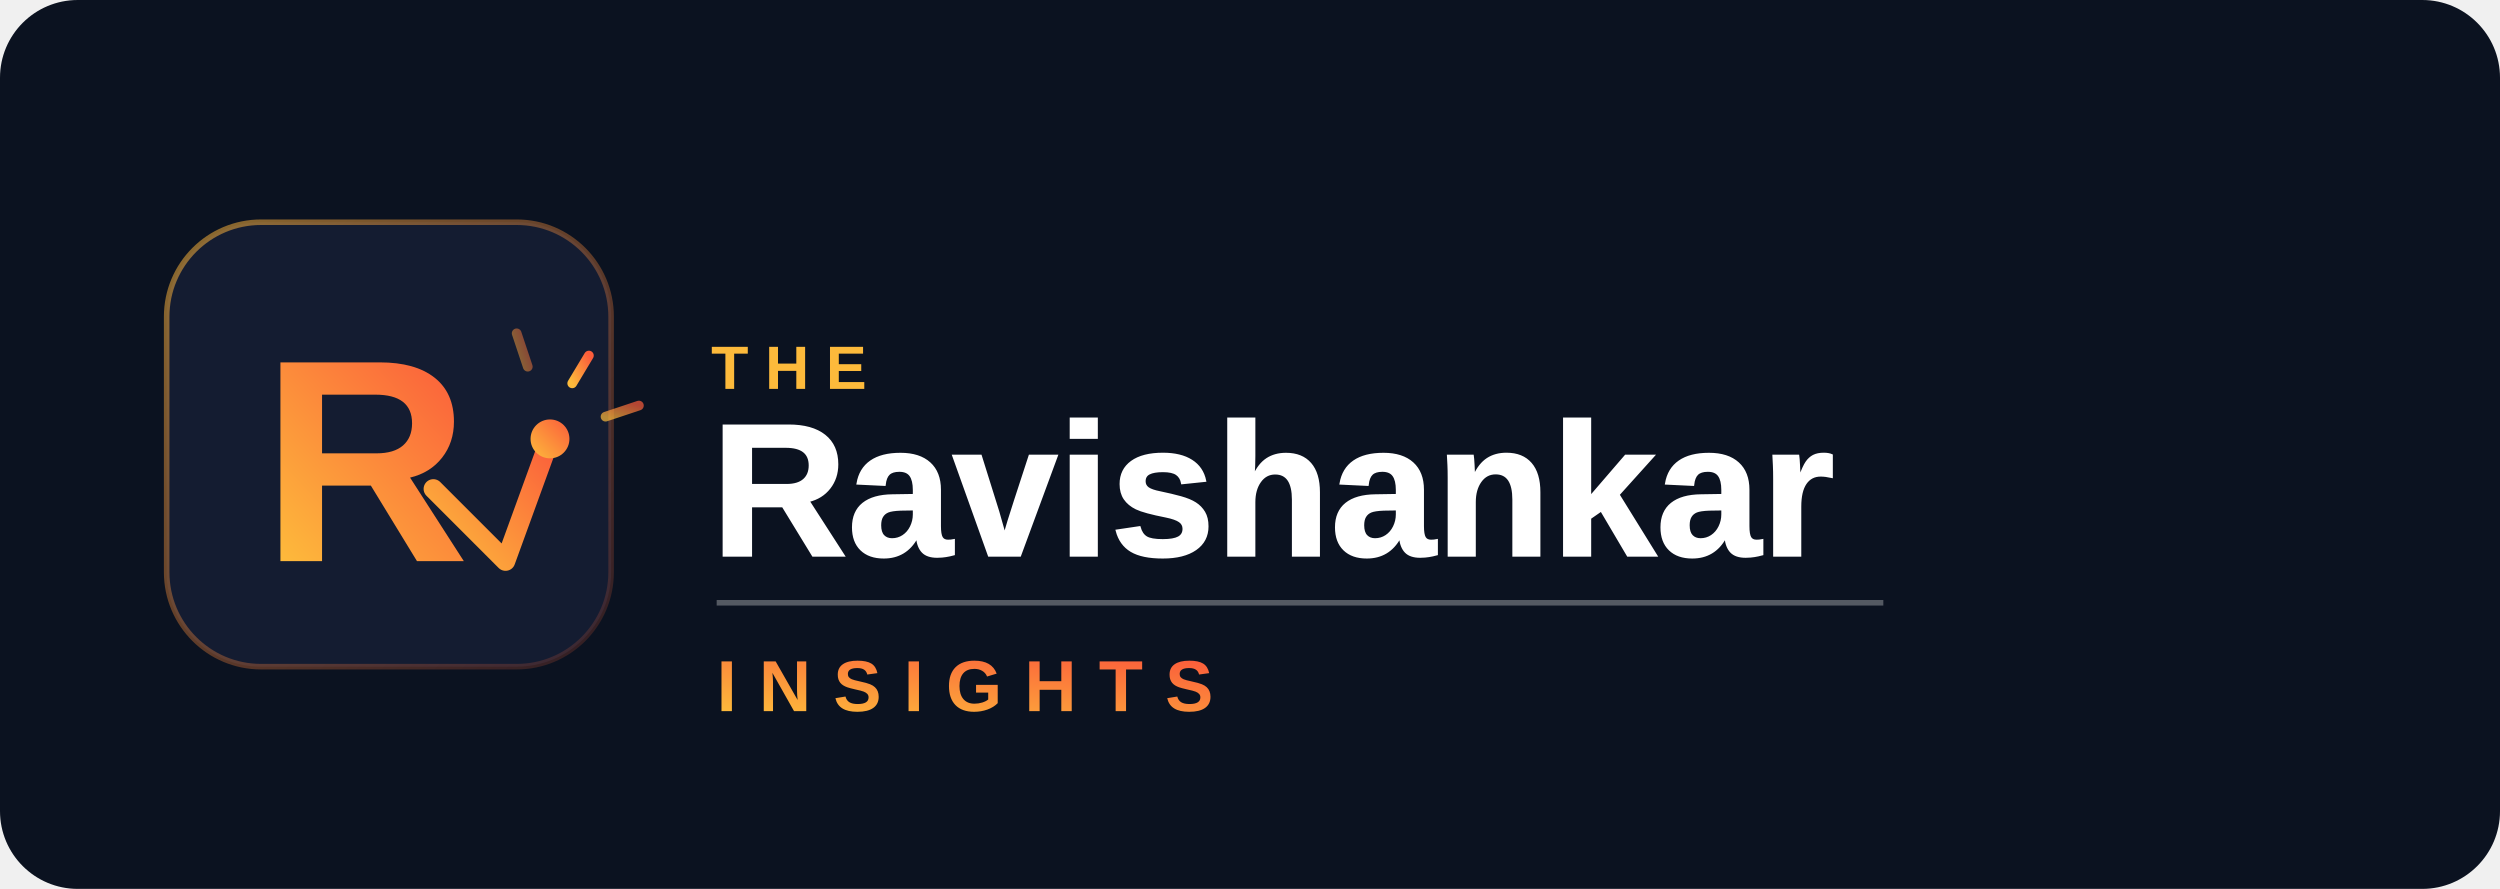
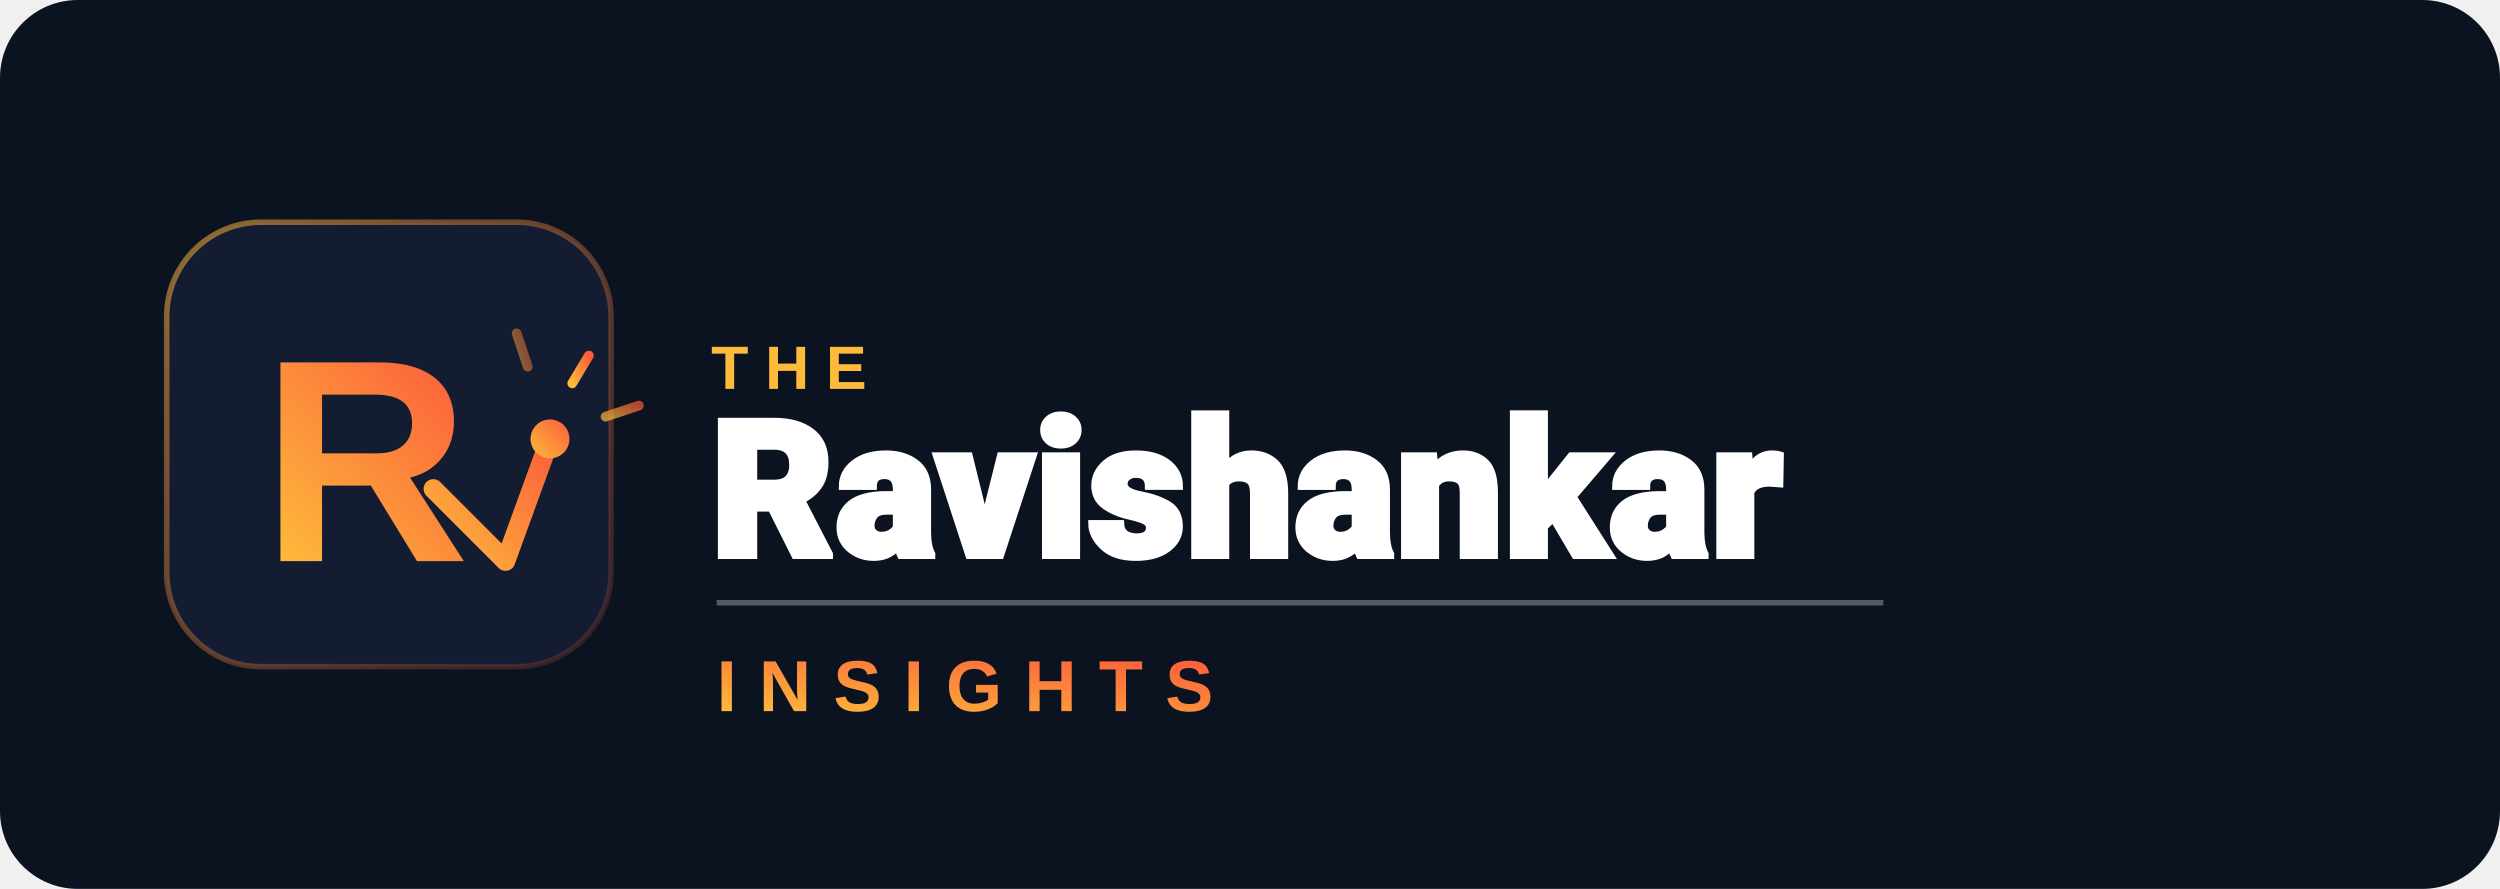
<svg xmlns="http://www.w3.org/2000/svg" width="900" height="320" viewBox="0 0 900 320">
  <defs>
    <linearGradient id="spark" x1="0%" y1="100%" x2="100%" y2="0%">
      <stop offset="0%" stop-color="#FDBA3B" />
      <stop offset="100%" stop-color="#FB5D3B" />
    </linearGradient>
    <linearGradient id="badgeStroke" x1="0%" y1="0%" x2="100%" y2="100%">
      <stop offset="0%" stop-color="#FDBA3B" stop-opacity="0.55" />
      <stop offset="100%" stop-color="#FB5D3B" stop-opacity="0.15" />
    </linearGradient>
  </defs>
  <rect width="900" height="320" rx="28" fill="#0B1220" />
  <g transform="translate(60,80)">
    <rect x="0" y="0" width="160" height="160" rx="34" fill="#141C31" stroke="url(#badgeStroke)" stroke-width="2" />
    <text x="34" y="122" font-family="Arial, Helvetica, sans-serif" font-weight="900" font-size="104" fill="url(#spark)">R</text>
    <path d="M 96 96 L 122 122 L 138 78" stroke="url(#spark)" stroke-width="7" fill="none" stroke-linecap="round" stroke-linejoin="round" />
    <circle cx="138" cy="78" r="7" fill="url(#spark)" />
    <line x1="146" y1="58" x2="152" y2="48" stroke="url(#spark)" stroke-width="3.5" stroke-linecap="round" />
    <line x1="158" y1="70" x2="170" y2="66" stroke="url(#spark)" stroke-width="3.5" stroke-linecap="round" opacity="0.7" />
    <line x1="130" y1="52" x2="126" y2="40" stroke="url(#spark)" stroke-width="3.5" stroke-linecap="round" opacity="0.5" />
  </g>
  <g transform="translate(256,0)">
    <text x="0" y="140" font-family="Arial, Helvetica, sans-serif" font-weight="700" font-size="22" fill="#FDBA3B" letter-spacing="6">THE</text>
-     <text x="0" y="200" font-family="Arial, Helvetica, sans-serif" font-weight="900" font-size="68" fill="#FFFFFF" stroke="#FFFFFF" stroke-width="0.8">Ravishankar</text>
+     <text x="0" y="200" font-family="Roboto, Arial, Helvetica, sans-serif" font-weight="900" font-size="68" fill="#FFFFFF" stroke="#FFFFFF" stroke-width="2.5" paint-order="stroke fill" letter-spacing="0.5">Ravishankar</text>
    <rect x="2" y="216" width="420" height="2" fill="#FFFFFF" opacity="0.3" />
    <text x="2" y="256" font-family="Arial, Helvetica, sans-serif" font-weight="700" font-size="26" fill="url(#spark)" letter-spacing="8">INSIGHTS</text>
  </g>
</svg>
